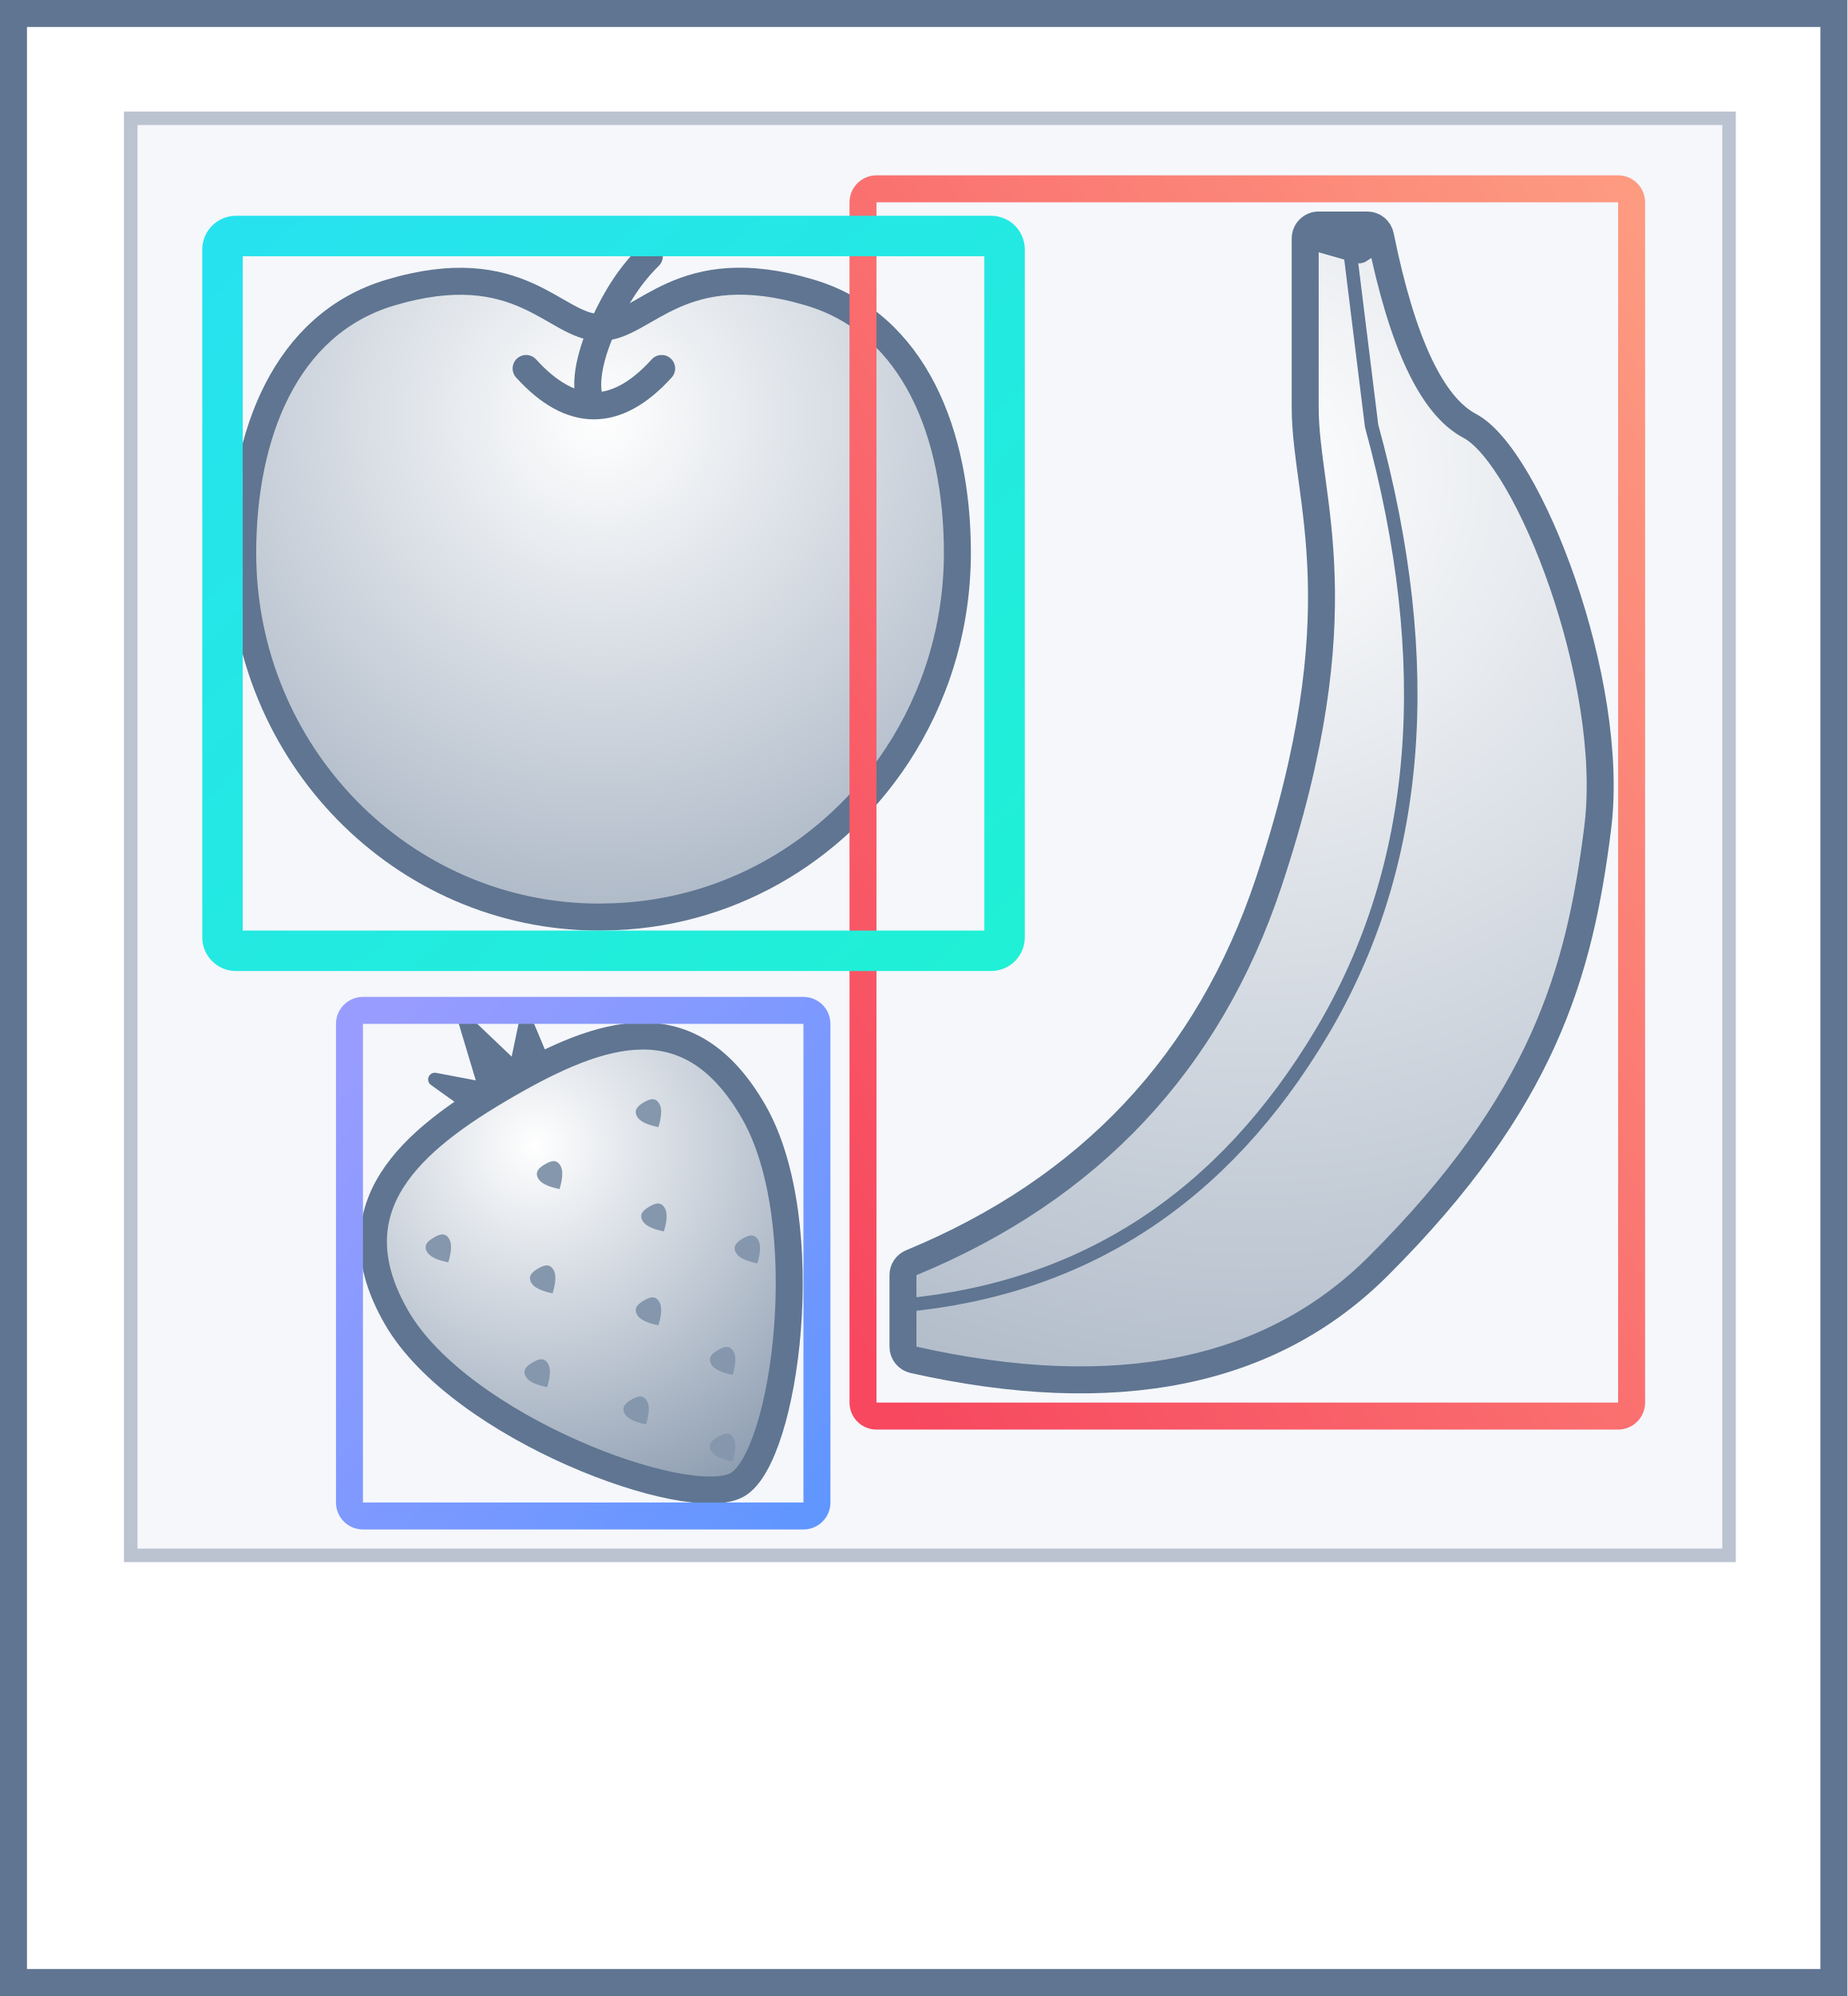
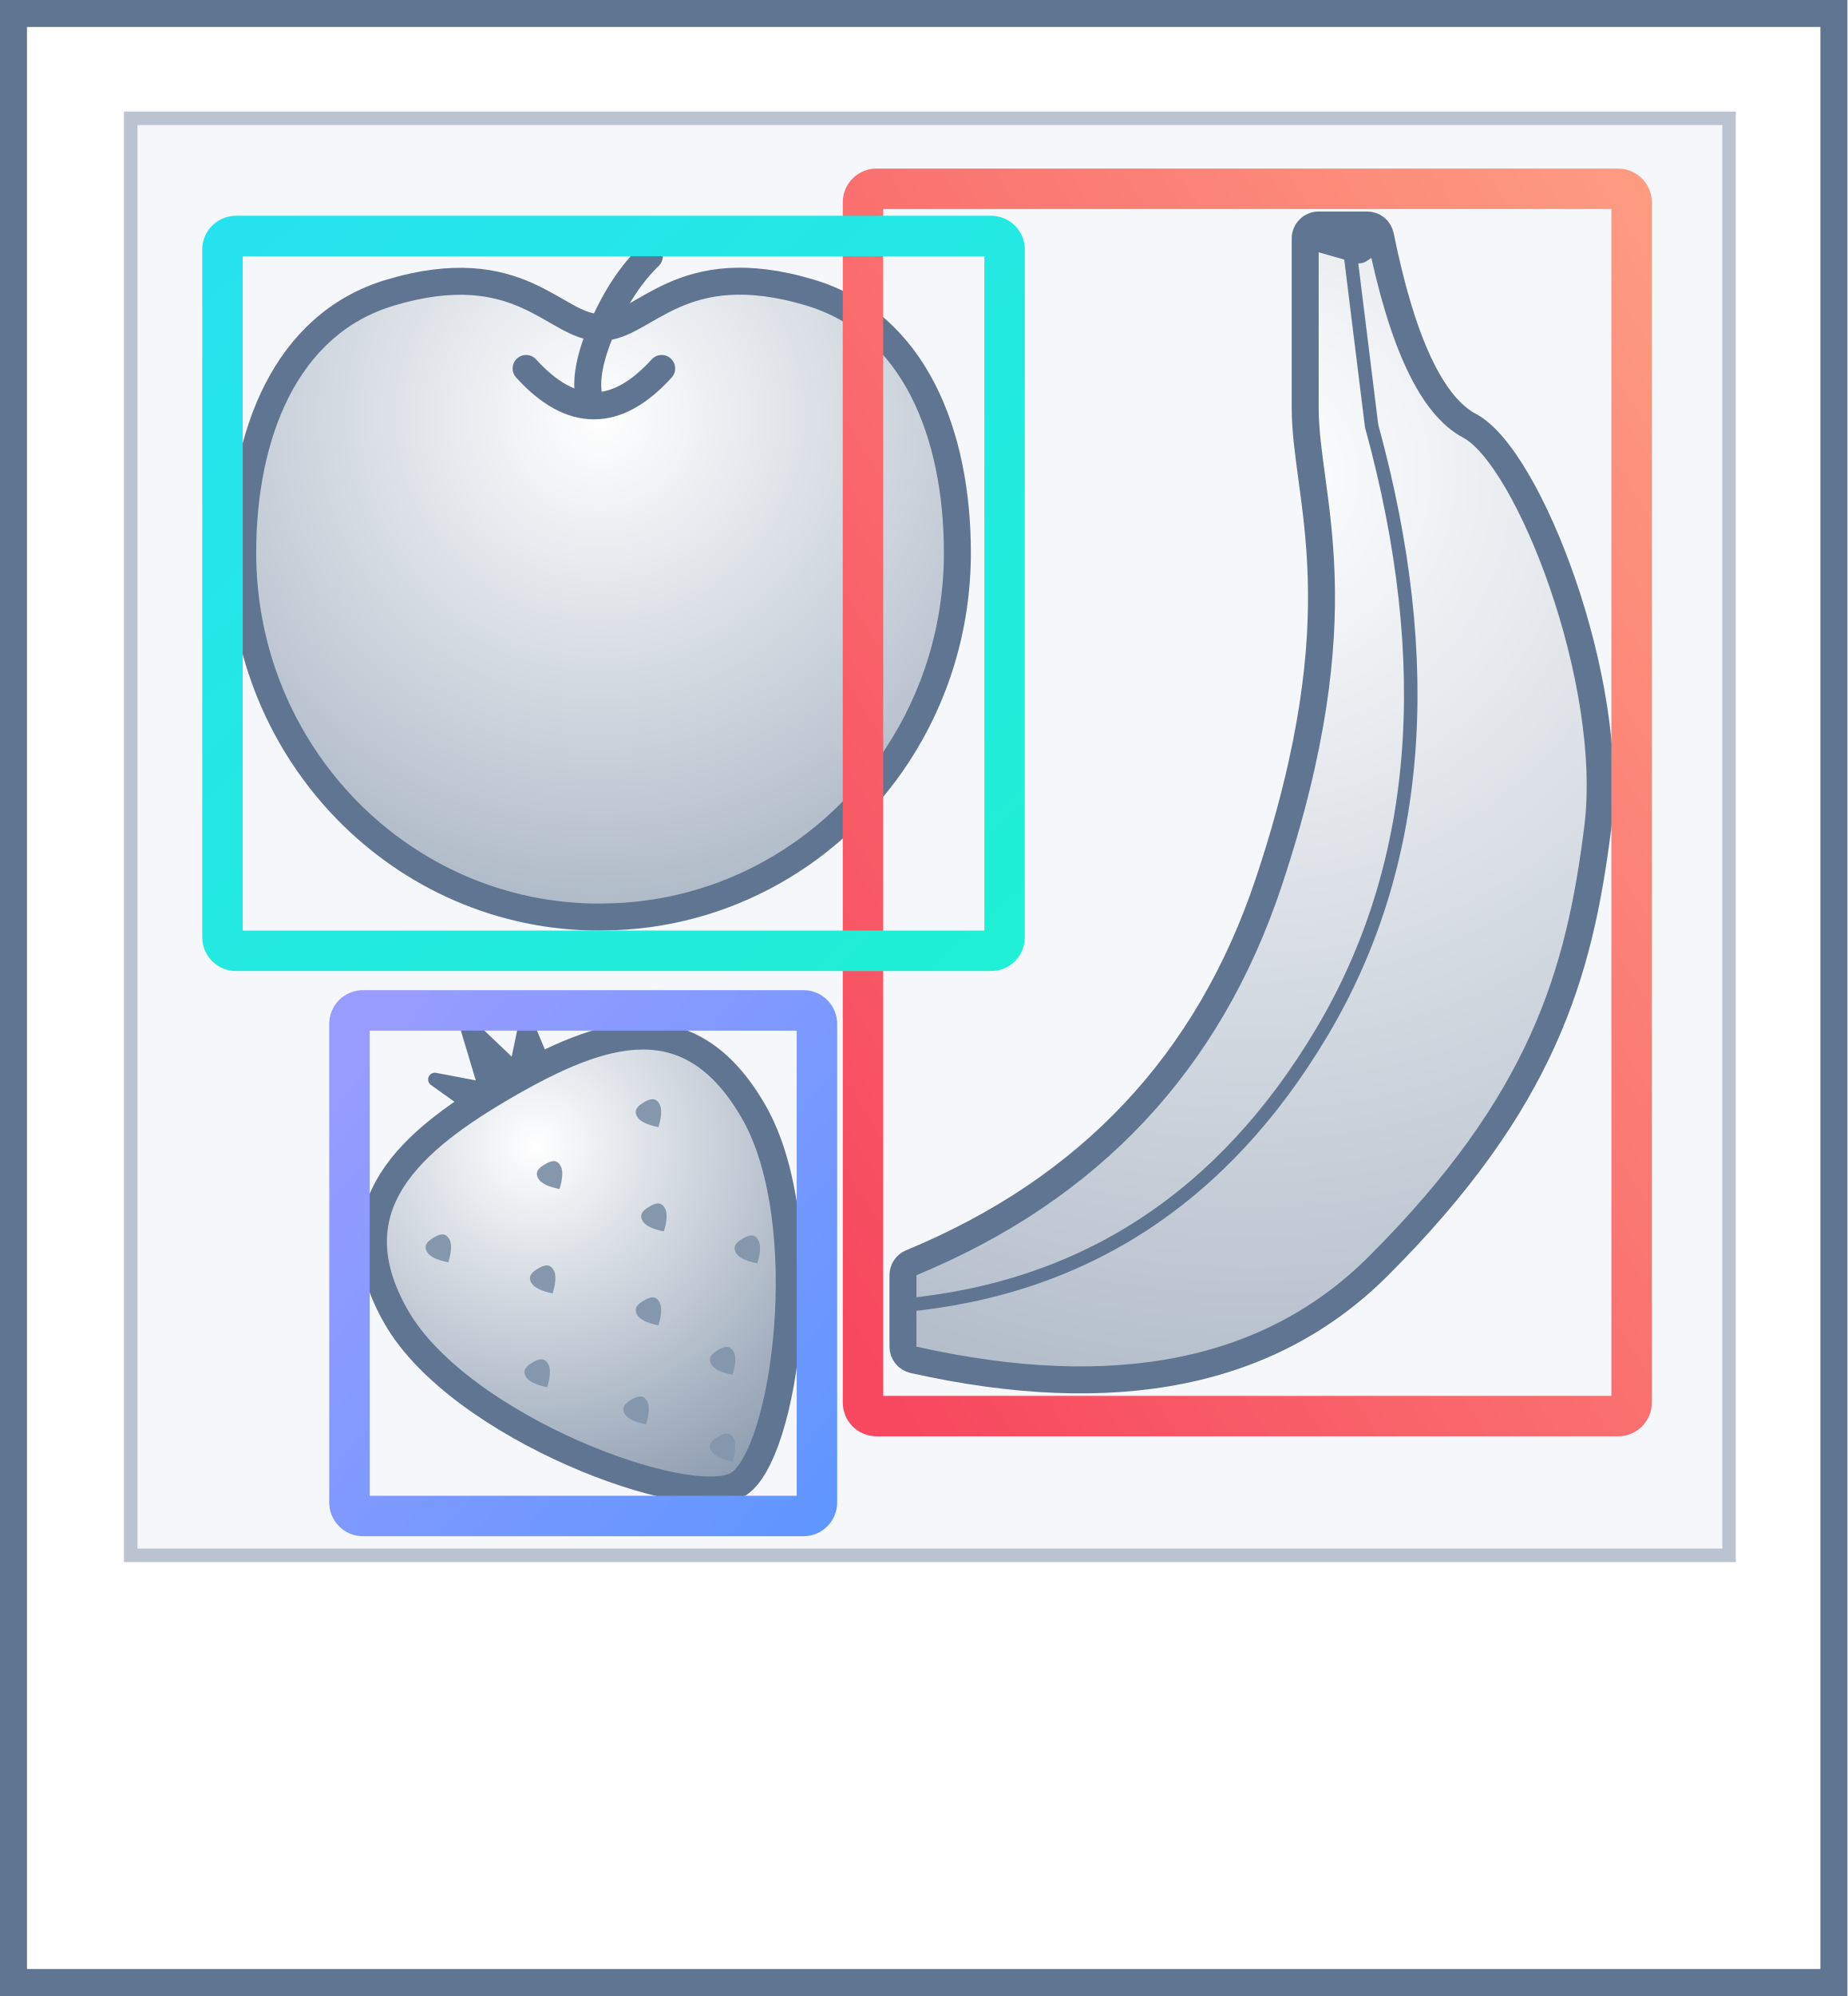
<svg xmlns="http://www.w3.org/2000/svg" xmlns:xlink="http://www.w3.org/1999/xlink" width="137px" height="148px" viewBox="0 0 137 148" version="1.1">
  <defs>
    <linearGradient x1="-87.277%" y1="0%" x2="65.216%" y2="160.737%" id="suakit_feature_1_linearGradient-1">
      <stop stop-color="#29DCF9" offset="0%" />
      <stop stop-color="#20F0D6" offset="90.6%" />
      <stop stop-color="#1FF2D2" offset="100%" />
    </linearGradient>
    <rect id="suakit_feature_1_path-2" x="0" y="0" width="137" height="148" />
    <rect id="suakit_feature_1_path-3" x="9.195" y="8.273" width="119.53" height="107.553" />
    <radialGradient cx="50%" cy="21.421%" fx="50%" fy="21.421%" r="154.904%" gradientTransform="translate(0.5,0.214211),scale(0.88964,1),rotate(90),translate(-0.5,-0.214211)" id="suakit_feature_1_radialGradient-4">
      <stop stop-color="#FFFFFF" offset="0%" />
      <stop stop-color="#5F7591" offset="100%" />
    </radialGradient>
    <radialGradient cx="50%" cy="21.421%" fx="50%" fy="21.421%" r="284.784%" gradientTransform="translate(0.5,0.214211),scale(1,0.603817),rotate(142.4968),translate(-0.5,-0.214211)" id="suakit_feature_1_radialGradient-5">
      <stop stop-color="#FFFFFF" offset="0%" />
      <stop stop-color="#5F7591" offset="100%" />
    </radialGradient>
-     <linearGradient x1="-34.463%" y1="-34.45%" x2="100%" y2="100%" id="suakit_feature_1_linearGradient-6">
-       <stop stop-color="#FFB88D" offset="0%" />
-       <stop stop-color="#F7485F" offset="98.198%" />
-     </linearGradient>
-     <radialGradient cx="50%" cy="14.46%" fx="50%" fy="14.46%" r="131.402%" gradientTransform="translate(0.5,0.144602),scale(1,0.89308),rotate(90),translate(-0.5,-0.144602)" id="suakit_feature_1_radialGradient-7">
+     <radialGradient cx="50%" cy="14.46%" fx="50%" fy="14.46%" r="131.402%" gradientTransform="translate(0.5,0.144602),scale(1,0.89308),rotate(90),translate(-0.5,-0.144602)" id="suakit_feature_1_radialGradient-6">
      <stop stop-color="#FFFFFF" offset="0%" />
      <stop stop-color="#5F7591" offset="100%" />
    </radialGradient>
-     <linearGradient x1="0%" y1="6.93%" x2="100%" y2="100%" id="suakit_feature_1_linearGradient-8">
+     <linearGradient x1="0%" y1="6.93%" x2="100%" y2="100%" id="suakit_feature_1_linearGradient-7">
      <stop stop-color="#999CFF" offset="0%" />
      <stop stop-color="#6096FF" offset="100%" />
+     </linearGradient>
+     <linearGradient x1="-34.463%" y1="-34.45%" x2="100%" y2="100%" id="suakit_feature_1_linearGradient-8">
+       <stop stop-color="#FFB88D" offset="0%" />
+       <stop stop-color="#F7485F" offset="98.198%" />
    </linearGradient>
    <linearGradient x1="-87.277%" y1="0%" x2="65.216%" y2="160.737%" id="suakit_feature_1_linearGradient-9">
      <stop stop-color="#29DCF9" offset="0%" />
      <stop stop-color="#1FF2D2" offset="100%" />
    </linearGradient>
  </defs>
-   <g id="suakit_feature_1_Page-1" stroke="none" stroke-width="1" fill="none" fill-rule="evenodd">
-     <g id="suakit_feature_1_Product-suakit" transform="translate(-899, -568)">
-       <g id="suakit_feature_1_suakit-feature-1" transform="translate(899, 568)">
-         <rect id="suakit_feature_1_Rectangle-2" stroke="url(#suakit_feature_1_linearGradient-1)" stroke-width="3" x="16.5" y="29.5" width="56" height="48" />
-         <g id="suakit_feature_1_Group-6">
-           <g id="suakit_feature_1_Rectangle-16">
-             <use fill="#FFFFFF" fill-rule="evenodd" xlink:href="#suakit_feature_1_path-2" />
-             <rect stroke="#5F7591" stroke-width="2" x="1" y="1" width="135" height="146" />
+   <g id="suakit_feature_1_Product-suakit" stroke="none" stroke-width="1" fill="none" fill-rule="evenodd" transform="translate(-899, -568)">
+     <g id="suakit_feature_1_suakit-feature-1" transform="translate(899, 568)">
+       <rect id="suakit_feature_1_Rectangle-2" stroke="url(#suakit_feature_1_linearGradient-1)" stroke-width="3" x="16.5" y="29.5" width="56" height="48" />
+       <g id="suakit_feature_1_Group-6">
+         <g id="suakit_feature_1_Rectangle-16">
+           <use fill="#FFFFFF" fill-rule="evenodd" xlink:href="#suakit_feature_1_path-2" />
+           <rect stroke="#5F7591" stroke-width="2" x="1" y="1" width="135" height="146" />
+         </g>
+         <g id="suakit_feature_1_Rectangle-16">
+           <use fill="#F5F7FB" fill-rule="evenodd" xlink:href="#suakit_feature_1_path-3" />
+           <rect stroke="#BBC2D0" stroke-width="1" x="9.695" y="8.773" width="118.53" height="106.553" />
+         </g>
+       </g>
+       <g id="suakit_feature_1_Group-13" transform="translate(18, 19)" stroke="#5F7591" stroke-width="2">
+         <path d="M26.477,5.28 C26.504,5.274 26.53,5.271 26.556,5.271 C29.839,5.271 32.414,-0.207 42.087,2.699 C49.818,5.022 53,13.2 53,21.988 C53,27.552 51.353,32.722 48.529,37.019 C43.822,44.18 35.848,48.913 26.786,48.992 C26.674,48.997 26.56,49 26.444,49 C11.839,49 0,36.91 0,21.995 C0,13.208 3.182,5.029 10.913,2.706 C20.586,-0.2 23.161,5.278 26.444,5.278 C26.455,5.278 26.466,5.279 26.477,5.28 Z" id="suakit_feature_1_Combined-Shape" fill="url(#suakit_feature_1_radialGradient-4)" />
+         <path d="M21.017,8.321 C22.693,10.17 24.368,11.094 26.043,11.094 C27.718,11.094 29.394,10.17 31.069,8.321" id="suakit_feature_1_Path-7" stroke-linecap="round" />
+         <path d="M25.629,10.17 C25.452,8.872 25.829,7.177 26.76,5.085 C27.692,2.993 28.823,1.298 30.155,0" id="suakit_feature_1_Path-8" stroke-linecap="round" />
+       </g>
+       <g id="suakit_feature_1_Group-21" transform="translate(66, 16)" stroke="#5F7591">
+         <g id="suakit_feature_1_Group-16" transform="translate(0.6875, 0.683168)">
+           <path d="M30.106,13.543 C30.106,20.315 34.173,28.44 27.394,48.755 C22.943,62.091 14.11,71.487 0.894,76.944 L0.894,76.944 C0.52,77.099 0.276,77.464 0.276,77.868 L0.276,83.17 C0.276,83.638 0.601,84.044 1.057,84.146 C16.042,87.5 27.532,85.183 35.529,77.195 C47.732,65.007 50.444,55.526 51.8,44.692 C53.156,33.858 46.674,17.201 42.309,14.897 C39.492,13.411 37.285,8.712 35.687,0.802 L35.687,0.802 C35.593,0.335 35.183,-5.31518396e-16 34.707,-4.4408921e-16 L31.106,-6.66133815e-16 C30.553,-5.64680752e-16 30.106,0.448 30.106,1 C30.106,5.181 30.106,9.362 30.106,13.543 Z" id="suakit_feature_1_Path-11" stroke-width="2" fill="url(#suakit_feature_1_radialGradient-5)" />
+           <path d="M0.276,80.109 L0.276,83.17 C0.276,83.638 0.601,84.044 1.057,84.146 C16.042,87.5 27.532,85.183 35.529,77.195 C47.732,65.007 50.444,55.526 51.8,44.692 C53.156,33.858 46.674,17.201 42.309,14.897 C39.492,13.411 37.285,8.712 35.687,0.802 L35.687,0.802 C35.593,0.335 35.183,-6.37966042e-14 34.707,-5.01820807e-14 L33.188,0 L35.031,14.897 C39.883,32.59 38.654,47.574 31.344,59.851 C24.034,72.129 13.678,78.881 0.276,80.109 Z" id="suakit_feature_1_Path-11" />
+           <polyline id="suakit_feature_1_Line-6" stroke-width="2" stroke-linecap="round" stroke-linejoin="round" points="30.883 0.921 34.109 1.842 35.492 0.921" />
+         </g>
+       </g>
+       <g id="suakit_feature_1_Group-20" transform="translate(23, 73)">
+         <g id="suakit_feature_1_Group-19">
+           <g id="suakit_feature_1_Group-17">
+             <path d="M23.188,39.586 C27.318,39.586 38.057,25.664 38.057,16.214 C38.057,6.763 31.4,5.363 23.188,5.363 C14.976,5.363 7.493,6.763 7.493,16.214 C7.493,25.664 19.057,39.586 23.188,39.586 Z" id="suakit_feature_1_Oval-16" stroke="#5F7591" stroke-width="2" fill="url(#suakit_feature_1_radialGradient-6)" transform="translate(22.77466, 22.47435) rotate(-30) translate(-22.77466, -22.47435) " />
+             <path d="M9.716,20.76 C10.333,20.181 10.642,19.696 10.642,19.304 C10.642,18.715 10.227,18.628 9.716,18.628 C9.204,18.628 8.738,18.715 8.738,19.304 C8.738,19.696 9.064,20.181 9.716,20.76 Z" id="suakit_feature_1_Oval-16" fill="#8597AD" transform="translate(9.689835, 19.69359) rotate(-30) translate(-9.689835, -19.69359) " />
+             <path d="M17.049,30.017 C17.666,29.439 17.975,28.954 17.975,28.561 C17.975,27.972 17.56,27.885 17.049,27.885 C16.537,27.885 16.071,27.972 16.071,28.561 C16.071,28.954 16.397,29.439 17.049,30.017 Z" id="suakit_feature_1_Oval-16" fill="#8597AD" transform="translate(17.02317, 28.95111) rotate(-30) translate(-17.02317, -28.95111) " />
+             <path d="M17.966,15.323 C18.583,14.745 18.892,14.26 18.892,13.867 C18.892,13.278 18.477,13.191 17.966,13.191 C17.454,13.191 16.988,13.278 16.988,13.867 C16.988,14.26 17.314,14.745 17.966,15.323 Z" id="suakit_feature_1_Oval-16" fill="#8597AD" transform="translate(17.93983, 14.25723) rotate(-30) translate(-17.93983, -14.25723) " />
+             <path d="M25.299,25.425 C25.916,24.847 26.225,24.362 26.225,23.969 C26.225,23.381 25.81,23.293 25.299,23.293 C24.787,23.293 24.321,23.381 24.321,23.969 C24.321,24.362 24.647,24.847 25.299,25.425 Z" id="suakit_feature_1_Oval-16" fill="#8597AD" transform="translate(25.27317, 24.35928) rotate(-30) translate(-25.27317, -24.35928) " />
+             <path d="M30.799,35.527 C31.416,34.949 31.725,34.464 31.725,34.071 C31.725,33.483 31.31,33.395 30.799,33.395 C30.287,33.395 29.821,33.483 29.821,34.071 C29.821,34.464 30.147,34.949 30.799,35.527 Z" id="suakit_feature_1_Oval-16" fill="#8597AD" transform="translate(30.77317, 34.46131) rotate(-30) translate(-30.77317, -34.46131) " />
+             <path d="M32.632,20.833 C33.25,20.255 33.559,19.77 33.559,19.377 C33.559,18.789 33.144,18.701 32.632,18.701 C32.121,18.701 31.654,18.789 31.654,19.377 C31.654,19.77 31.98,20.255 32.632,20.833 Z" id="suakit_feature_1_Oval-16" fill="#8597AD" transform="translate(32.6065, 19.76744) rotate(-30) translate(-32.6065, -19.76744) " />
+             <path d="M24.382,32.772 C25,32.194 25.309,31.709 25.309,31.316 C25.309,30.727 24.894,30.64 24.382,30.64 C23.871,30.64 23.404,30.727 23.404,31.316 C23.404,31.709 23.73,32.194 24.382,32.772 Z" id="suakit_feature_1_Oval-16" fill="#8597AD" transform="translate(24.3565, 31.70621) rotate(-30) translate(-24.3565, -31.70621) " />
+             <path d="M30.799,29.099 C31.416,28.521 31.725,28.035 31.725,27.643 C31.725,27.054 31.31,26.967 30.799,26.967 C30.287,26.967 29.821,27.054 29.821,27.643 C29.821,28.035 30.147,28.521 30.799,29.099 Z" id="suakit_feature_1_Oval-16" fill="#8597AD" transform="translate(30.77317, 28.03274) rotate(-30) translate(-30.77317, -28.03274) " />
+             <path d="M17.453,23.056 C18.071,22.477 18.38,21.992 18.38,21.6 C18.38,21.011 17.965,20.923 17.453,20.923 C16.942,20.923 16.476,21.011 16.476,21.6 C16.476,21.992 16.802,22.477 17.453,23.056 Z" id="suakit_feature_1_Oval-16" fill="#8597AD" transform="translate(17.42764, 21.98951) rotate(-30) translate(-17.42764, -21.98951) " />
+             <path d="M25.703,18.464 C26.321,17.886 26.63,17.4 26.63,17.008 C26.63,16.419 26.215,16.332 25.703,16.332 C25.192,16.332 24.726,16.419 24.726,17.008 C24.726,17.4 25.052,17.886 25.703,18.464 Z" id="suakit_feature_1_Oval-16" fill="#8597AD" transform="translate(25.67764, 17.39767) rotate(-30) translate(-25.67764, -17.39767) " />
+             <path d="M25.299,10.731 C25.916,10.153 26.225,9.668 26.225,9.275 C26.225,8.687 25.81,8.599 25.299,8.599 C24.787,8.599 24.321,8.687 24.321,9.275 C24.321,9.668 24.647,10.153 25.299,10.731 Z" id="suakit_feature_1_Oval-16" fill="#8597AD" transform="translate(25.27317, 9.665397) rotate(-30) translate(-25.27317, -9.665397) " />
          </g>
-           <g id="suakit_feature_1_Rectangle-16">
-             <use fill="#F5F7FB" fill-rule="evenodd" xlink:href="#suakit_feature_1_path-3" />
-             <rect stroke="#BBC2D0" stroke-width="1" x="9.695" y="8.773" width="118.53" height="106.553" />
-           </g>
+           <polygon id="suakit_feature_1_Path-13" stroke="#5F7591" fill="#5F7591" stroke-linecap="round" stroke-linejoin="round" points="12.25 9.184 9.25 7.041 13 7.755 11.5 2.755 15.25 6.327 16 2.755 17.5 6.327" />
        </g>
-         <g id="suakit_feature_1_Group-13" transform="translate(18, 19)" stroke="#5F7591" stroke-width="2">
-           <path d="M26.477,5.28 C26.466,5.279 26.455,5.278 26.444,5.278 C23.161,5.278 20.586,-0.2 10.913,2.706 C3.182,5.029 0,13.208 0,21.995 C0,36.91 11.839,49 26.444,49 C26.56,49 26.674,48.997 26.786,48.992 C35.848,48.913 43.822,44.18 48.529,37.019 C51.353,32.722 53,27.552 53,21.988 C53,13.2 49.818,5.022 42.087,2.699 C32.414,-0.207 29.839,5.271 26.556,5.271 C26.53,5.271 26.504,5.274 26.477,5.28 Z" id="suakit_feature_1_Combined-Shape" fill="url(#suakit_feature_1_radialGradient-4)" />
-           <path d="M21.017,8.321 C22.693,10.17 24.368,11.094 26.043,11.094 C27.718,11.094 29.394,10.17 31.069,8.321" id="suakit_feature_1_Path-7" stroke-linecap="round" />
-           <path d="M25.629,10.17 C25.452,8.872 25.829,7.177 26.76,5.085 C27.692,2.993 28.823,1.298 30.155,0" id="suakit_feature_1_Path-8" stroke-linecap="round" />
-         </g>
-         <g id="suakit_feature_1_Group-21" transform="translate(63, 13)">
-           <g id="suakit_feature_1_Group-16" transform="translate(3.6875, 3.683168)" stroke="#5F7591">
-             <path d="M30.106,13.543 C30.106,20.315 34.173,28.44 27.394,48.755 C22.943,62.091 14.11,71.487 0.894,76.944 L0.894,76.944 C0.52,77.099 0.276,77.464 0.276,77.868 L0.276,83.17 L0.276,83.17 C0.276,83.638 0.601,84.044 1.057,84.146 C16.042,87.5 27.532,85.183 35.529,77.195 C47.732,65.007 50.444,55.526 51.8,44.692 C53.156,33.858 46.674,17.201 42.309,14.897 C39.492,13.411 37.285,8.712 35.687,0.802 L35.687,0.802 C35.593,0.335 35.183,-5.31518396e-16 34.707,-4.4408921e-16 L31.106,3.88205277e-17 L31.106,-6.66133815e-16 C30.553,-5.64680752e-16 30.106,0.448 30.106,1 C30.106,5.181 30.106,9.362 30.106,13.543 Z" id="suakit_feature_1_Path-11" stroke-width="2" fill="url(#suakit_feature_1_radialGradient-5)" />
-             <path d="M0.276,80.109 L0.276,83.17 L0.276,83.17 C0.276,83.638 0.601,84.044 1.057,84.146 C16.042,87.5 27.532,85.183 35.529,77.195 C47.732,65.007 50.444,55.526 51.8,44.692 C53.156,33.858 46.674,17.201 42.309,14.897 C39.492,13.411 37.285,8.712 35.687,0.802 L35.687,0.802 C35.593,0.335 35.183,-6.37966042e-14 34.707,-5.01820807e-14 L33.188,0 L35.031,14.897 C39.883,32.59 38.654,47.574 31.344,59.851 C24.034,72.129 13.678,78.881 0.276,80.109 Z" id="suakit_feature_1_Path-11" />
-             <polyline id="suakit_feature_1_Line-6" stroke-width="2" stroke-linecap="round" stroke-linejoin="round" points="30.883 0.921 34.109 1.842 35.492 0.921" />
-           </g>
-           <rect id="suakit_feature_1_Rectangle-20" stroke="url(#suakit_feature_1_linearGradient-6)" stroke-width="2" transform="translate(29.5, 46.5) scale(-1, 1) translate(-29.5, -46.5) " x="1" y="1" width="57" height="91" rx="1" />
-         </g>
-         <g id="suakit_feature_1_Group-20" transform="translate(23, 73)">
-           <g id="suakit_feature_1_Group-19">
-             <g id="suakit_feature_1_Group-17">
-               <path d="M23.188,39.586 C27.318,39.586 38.057,25.664 38.057,16.214 C38.057,6.763 31.4,5.363 23.188,5.363 C14.976,5.363 7.493,6.763 7.493,16.214 C7.493,25.664 19.057,39.586 23.188,39.586 Z" id="suakit_feature_1_Oval-16" stroke="#5F7591" stroke-width="2" fill="url(#suakit_feature_1_radialGradient-7)" transform="translate(22.77466, 22.47435) rotate(-30) translate(-22.77466, -22.47435) " />
-               <path d="M9.716,20.76 C10.333,20.181 10.642,19.696 10.642,19.304 C10.642,18.715 10.227,18.628 9.716,18.628 C9.204,18.628 8.738,18.715 8.738,19.304 C8.738,19.696 9.064,20.181 9.716,20.76 Z" id="suakit_feature_1_Oval-16" fill="#8597AD" transform="translate(9.689835, 19.69359) rotate(-30) translate(-9.689835, -19.69359) " />
-               <path d="M17.049,30.017 C17.666,29.439 17.975,28.954 17.975,28.561 C17.975,27.972 17.56,27.885 17.049,27.885 C16.537,27.885 16.071,27.972 16.071,28.561 C16.071,28.954 16.397,29.439 17.049,30.017 Z" id="suakit_feature_1_Oval-16" fill="#8597AD" transform="translate(17.02317, 28.95111) rotate(-30) translate(-17.02317, -28.95111) " />
-               <path d="M17.966,15.323 C18.583,14.745 18.892,14.26 18.892,13.867 C18.892,13.278 18.477,13.191 17.966,13.191 C17.454,13.191 16.988,13.278 16.988,13.867 C16.988,14.26 17.314,14.745 17.966,15.323 Z" id="suakit_feature_1_Oval-16" fill="#8597AD" transform="translate(17.93983, 14.25723) rotate(-30) translate(-17.93983, -14.25723) " />
-               <path d="M25.299,25.425 C25.916,24.847 26.225,24.362 26.225,23.969 C26.225,23.381 25.81,23.293 25.299,23.293 C24.787,23.293 24.321,23.381 24.321,23.969 C24.321,24.362 24.647,24.847 25.299,25.425 Z" id="suakit_feature_1_Oval-16" fill="#8597AD" transform="translate(25.27317, 24.35928) rotate(-30) translate(-25.27317, -24.35928) " />
-               <path d="M30.799,35.527 C31.416,34.949 31.725,34.464 31.725,34.071 C31.725,33.483 31.31,33.395 30.799,33.395 C30.287,33.395 29.821,33.483 29.821,34.071 C29.821,34.464 30.147,34.949 30.799,35.527 Z" id="suakit_feature_1_Oval-16" fill="#8597AD" transform="translate(30.77317, 34.46131) rotate(-30) translate(-30.77317, -34.46131) " />
-               <path d="M32.632,20.833 C33.25,20.255 33.559,19.77 33.559,19.377 C33.559,18.789 33.144,18.701 32.632,18.701 C32.121,18.701 31.654,18.789 31.654,19.377 C31.654,19.77 31.98,20.255 32.632,20.833 Z" id="suakit_feature_1_Oval-16" fill="#8597AD" transform="translate(32.6065, 19.76744) rotate(-30) translate(-32.6065, -19.76744) " />
-               <path d="M24.382,32.772 C25,32.194 25.309,31.709 25.309,31.316 C25.309,30.727 24.894,30.64 24.382,30.64 C23.871,30.64 23.404,30.727 23.404,31.316 C23.404,31.709 23.73,32.194 24.382,32.772 Z" id="suakit_feature_1_Oval-16" fill="#8597AD" transform="translate(24.3565, 31.70621) rotate(-30) translate(-24.3565, -31.70621) " />
-               <path d="M30.799,29.099 C31.416,28.521 31.725,28.035 31.725,27.643 C31.725,27.054 31.31,26.967 30.799,26.967 C30.287,26.967 29.821,27.054 29.821,27.643 C29.821,28.035 30.147,28.521 30.799,29.099 Z" id="suakit_feature_1_Oval-16" fill="#8597AD" transform="translate(30.77317, 28.03274) rotate(-30) translate(-30.77317, -28.03274) " />
-               <path d="M17.453,23.056 C18.071,22.477 18.38,21.992 18.38,21.6 C18.38,21.011 17.965,20.923 17.453,20.923 C16.942,20.923 16.476,21.011 16.476,21.6 C16.476,21.992 16.802,22.477 17.453,23.056 Z" id="suakit_feature_1_Oval-16" fill="#8597AD" transform="translate(17.42764, 21.98951) rotate(-30) translate(-17.42764, -21.98951) " />
-               <path d="M25.703,18.464 C26.321,17.886 26.63,17.4 26.63,17.008 C26.63,16.419 26.215,16.332 25.703,16.332 C25.192,16.332 24.726,16.419 24.726,17.008 C24.726,17.4 25.052,17.886 25.703,18.464 Z" id="suakit_feature_1_Oval-16" fill="#8597AD" transform="translate(25.67764, 17.39767) rotate(-30) translate(-25.67764, -17.39767) " />
-               <path d="M25.299,10.731 C25.916,10.153 26.225,9.668 26.225,9.275 C26.225,8.687 25.81,8.599 25.299,8.599 C24.787,8.599 24.321,8.687 24.321,9.275 C24.321,9.668 24.647,10.153 25.299,10.731 Z" id="suakit_feature_1_Oval-16" fill="#8597AD" transform="translate(25.27317, 9.665397) rotate(-30) translate(-25.27317, -9.665397) " />
-             </g>
-             <polygon id="suakit_feature_1_Path-13" stroke="#5F7591" fill="#5F7591" stroke-linecap="round" stroke-linejoin="round" points="12.25 9.184 9.25 7.041 13 7.755 11.5 2.755 15.25 6.327 16 2.755 17.5 6.327" />
-           </g>
-           <g id="suakit_feature_1_Group-18" transform="translate(1.916667, 0.918367)" stroke="url(#suakit_feature_1_linearGradient-8)" stroke-width="2">
-             <rect id="suakit_feature_1_Rectangle-20" x="1" y="1" width="34.667" height="37.49" rx="1" />
-           </g>
-         </g>
-         <rect id="suakit_feature_1_Rectangle-20" stroke="url(#suakit_feature_1_linearGradient-9)" stroke-width="3" x="16.5" y="17.5" width="58" height="53" rx="1" />
+         <g id="suakit_feature_1_Group-18" transform="translate(1.916667, 0.918367)" />
      </g>
+       <rect id="suakit_feature_1_Rectangle-20" stroke="url(#suakit_feature_1_linearGradient-7)" stroke-width="3" x="25.917" y="74.918" width="34.667" height="37.49" rx="1" />
+       <rect id="suakit_feature_1_Rectangle-21" stroke="url(#suakit_feature_1_linearGradient-8)" stroke-width="3" transform="translate(92.5, 59.5) scale(-1, 1) translate(-92.5, -59.5) " x="64" y="14" width="57" height="91" rx="1" />
+       <rect id="suakit_feature_1_Rectangle-22" stroke="url(#suakit_feature_1_linearGradient-9)" stroke-width="3" x="16.5" y="17.5" width="58" height="53" rx="1" />
    </g>
  </g>
</svg>
